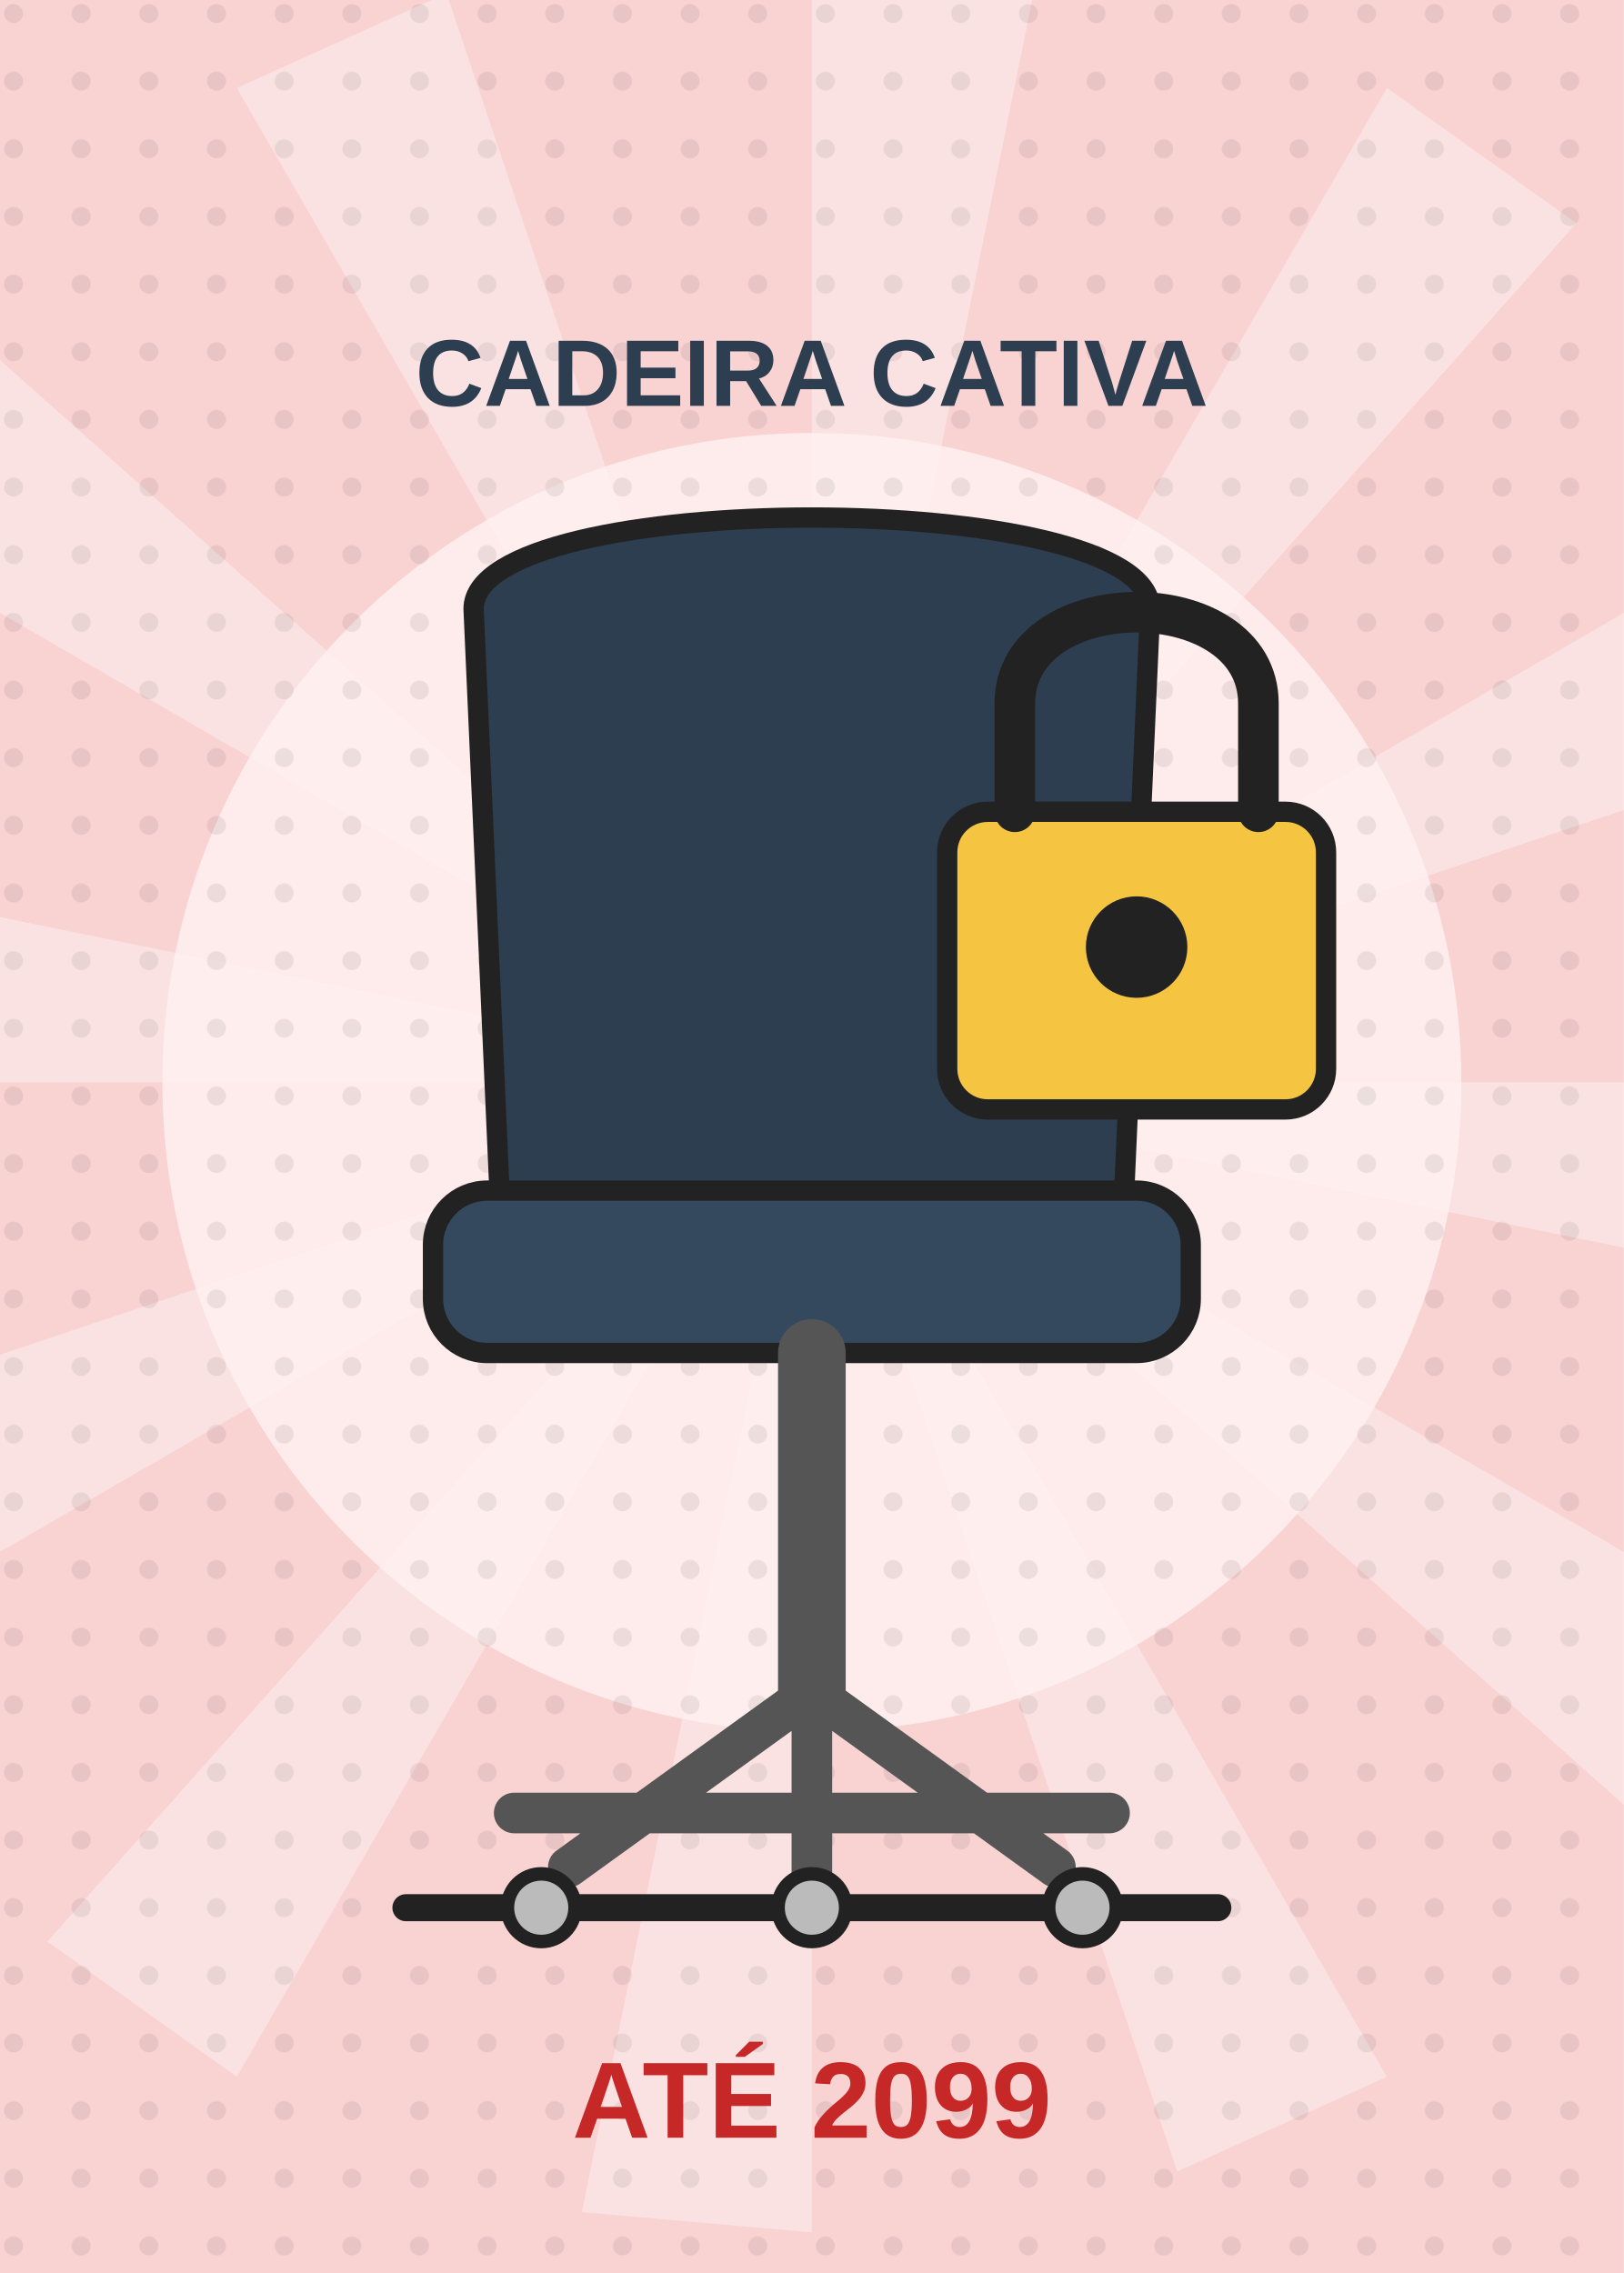
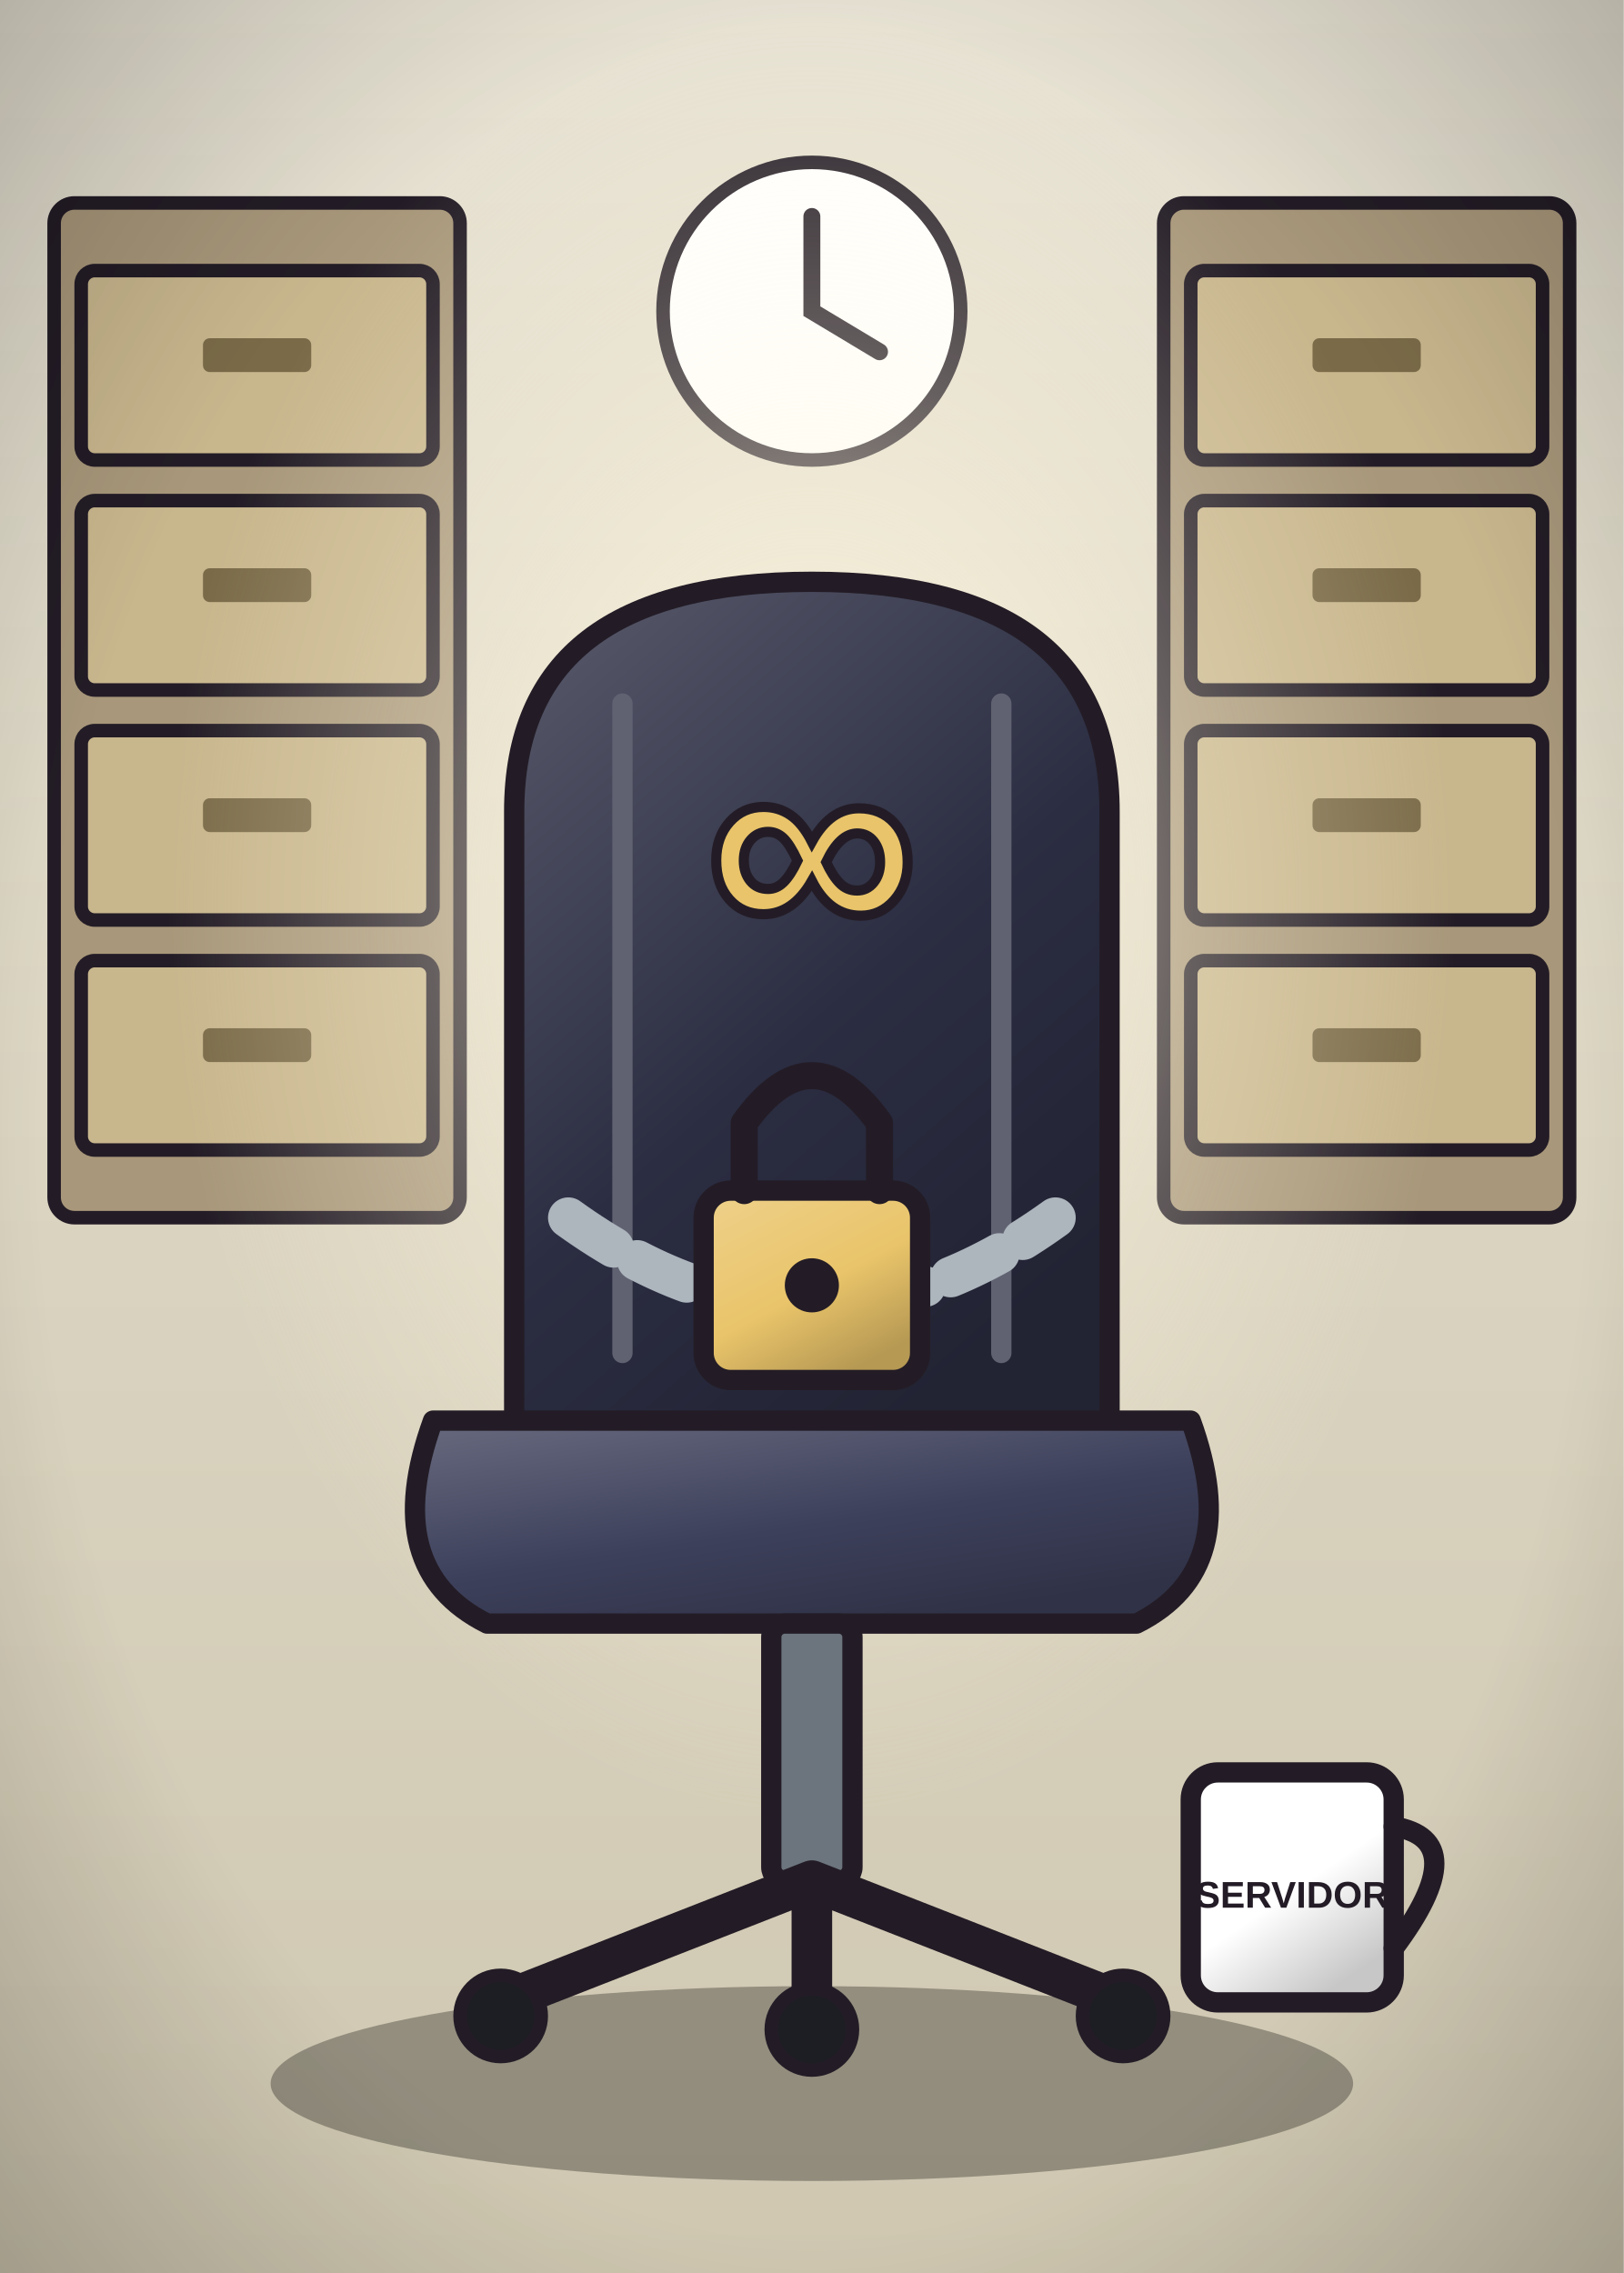
<svg xmlns="http://www.w3.org/2000/svg" viewBox="0 0 240 336" width="240" height="336">
  <defs>
-     <pattern id="dots" width="10" height="10" patternUnits="userSpaceOnUse">
-       <circle cx="2" cy="2" r="1.4" fill="#000" fill-opacity=".07" />
-     </pattern>
-     <pattern id="plaid" width="24" height="24" patternUnits="userSpaceOnUse">
-       <rect width="24" height="24" fill="#000" />
-       <rect width="24" height="8" fill="#000" fill-opacity=".6" />
-       <rect width="8" height="24" fill="#000" fill-opacity=".6" />
-       <rect x="16" width="2" height="24" fill="#fff" fill-opacity=".4" />
-     </pattern>
-     <linearGradient id="tie" x1="0" y1="0" x2="1" y2="1">
-       <stop offset="0" stop-color="#ff5e8a" />
-       <stop offset=".25" stop-color="#ffb347" />
-       <stop offset=".5" stop-color="#ffe066" />
-       <stop offset=".75" stop-color="#5fd38d" />
-       <stop offset="1" stop-color="#5a8dee" />
+     <linearGradient id="lg0" x1="0" y1="0" x2="0" y2="1">
+       <stop offset="0" stop-color="#e7e2d3" />
+       <stop offset="1" stop-color="#cfc7b0" />
+     </linearGradient>
+     <radialGradient id="glowfff8e1" cx="0.5" cy="0.4" r="0.4">
+       <stop offset="0" stop-color="#fff8e1" stop-opacity="0.9" />
+       <stop offset="0.6" stop-color="#fff8e1" stop-opacity="0.3" />
+       <stop offset="1" stop-color="#fff8e1" stop-opacity="0" />
+     </radialGradient>
+     <radialGradient id="vignette" cx="0.5" cy="0.5" r="0.8">
+       <stop offset="0.6" stop-color="#000000" stop-opacity="0" />
+       <stop offset="1" stop-color="#000000" stop-opacity="0.3" />
+     </radialGradient>
+     <linearGradient id="lit2b2d42" x1="0" y1="0" x2="0.6" y2="1">
+       <stop offset="0" stop-color="#5a5b6c" />
+       <stop offset="0.6" stop-color="#2b2d42" />
+       <stop offset="1" stop-color="#222333" />
+     </linearGradient>
+     <linearGradient id="lit3d405b" x1="0" y1="0" x2="0.6" y2="1">
+       <stop offset="0" stop-color="#686a7f" />
+       <stop offset="0.6" stop-color="#3d405b" />
+       <stop offset="1" stop-color="#303247" />
+     </linearGradient>
+     <linearGradient id="lite9c46a" x1="0" y1="0" x2="0.6" y2="1">
+       <stop offset="0" stop-color="#eed18b" />
+       <stop offset="0.6" stop-color="#e9c46a" />
+       <stop offset="1" stop-color="#b69953" />
+     </linearGradient>
+     <linearGradient id="litffffff" x1="0" y1="0" x2="0.6" y2="1">
+       <stop offset="0" stop-color="#ffffff" />
+       <stop offset="0.6" stop-color="#ffffff" />
+       <stop offset="1" stop-color="#c7c7c7" />
    </linearGradient>
  </defs>
-   <rect width="240" height="336" fill="#f9d2d2" />
-   <path d="M120,160 L290,160 L287,194 Z" fill="#fff" fill-opacity=".35" />
-   <path d="M120,160 L267,245 L247,273 Z" fill="#fff" fill-opacity=".35" />
-   <path d="M120,160 L205,307 L174,321 Z" fill="#fff" fill-opacity=".35" />
-   <path d="M120,160 L120,330 L86,327 Z" fill="#fff" fill-opacity=".35" />
-   <path d="M120,160 L35,307 L7,287 Z" fill="#fff" fill-opacity=".35" />
-   <path d="M120,160 L-27,245 L-41,214 Z" fill="#fff" fill-opacity=".35" />
-   <path d="M120,160 L-50,160 L-47,126 Z" fill="#fff" fill-opacity=".35" />
-   <path d="M120,160 L-27,75 L-7,47 Z" fill="#fff" fill-opacity=".35" />
-   <path d="M120,160 L35,13 L66,-1 Z" fill="#fff" fill-opacity=".35" />
-   <path d="M120,160 L120,-10 L154,-7 Z" fill="#fff" fill-opacity=".35" />
-   <path d="M120,160 L205,13 L233,33 Z" fill="#fff" fill-opacity=".35" />
-   <path d="M120,160 L267,75 L281,106 Z" fill="#fff" fill-opacity=".35" />
-   <circle cx="120" cy="160" r="96" fill="#fff0f0" fill-opacity=".85" />
-   <rect width="240" height="336" fill="url(#dots)" />
-   <g stroke="#222" stroke-width="3" stroke-linejoin="round" stroke-linecap="round">
-     <path d="M70,90 C70,72 170,72 170,90 L166,180 L74,180 Z" fill="#2c3e50" />
-     <rect x="64" y="176" width="112" height="24" rx="8" fill="#34495e" />
-     <path d="M120,200 L120,250" stroke-width="10" stroke="#555" />
-     <path d="M76,268 L164,268 M120,250 L84,276 M120,250 L156,276 M120,250 L120,280" stroke-width="6" stroke="#555" />
-     <path d="M60,282 L180,282" stroke-width="4" />
-     <circle cx="80" cy="282" r="5" fill="#bbb" stroke-width="2" />
-     <circle cx="120" cy="282" r="5" fill="#bbb" stroke-width="2" />
-     <circle cx="160" cy="282" r="5" fill="#bbb" stroke-width="2" />
-     <rect x="140" y="120" width="56" height="44" rx="6" fill="#f5c542" />
-     <path d="M150,120 L150,104 C150,86 186,86 186,104 L186,120" fill="none" stroke-width="6" />
-     <circle cx="168" cy="140" r="6" fill="#222" />
-     <text x="120" y="60" font-size="14" fill="#2c3e50" stroke="none" text-anchor="middle" font-family="Arial, Helvetica, sans-serif" font-weight="bold">CADEIRA CATIVA</text>
-     <text x="120" y="316" font-size="16" fill="#c62828" stroke="none" text-anchor="middle" font-family="Arial, Helvetica, sans-serif" font-weight="bold">ATÉ 2099</text>
-   </g>
+   <rect x="0" y="0" width="240" height="336" fill="url(#lg0)" stroke-linejoin="round" />
+   <rect x="8" y="30" width="60" height="150" rx="3" fill="#a8977a" stroke="#231c26" stroke-width="2" stroke-linejoin="round" />
+   <rect x="172" y="30" width="60" height="150" rx="3" fill="#a8977a" stroke="#231c26" stroke-width="2" stroke-linejoin="round" />
+   <rect x="12" y="40" width="52" height="28" rx="2" fill="#c8b68d" stroke="#231c26" stroke-width="2" stroke-linejoin="round" />
+   <rect x="30" y="50" width="16" height="5" rx="1" fill="#7a6a48" stroke-linejoin="round" />
+   <rect x="12" y="74" width="52" height="28" rx="2" fill="#c8b68d" stroke="#231c26" stroke-width="2" stroke-linejoin="round" />
+   <rect x="30" y="84" width="16" height="5" rx="1" fill="#7a6a48" stroke-linejoin="round" />
+   <rect x="12" y="108" width="52" height="28" rx="2" fill="#c8b68d" stroke="#231c26" stroke-width="2" stroke-linejoin="round" />
+   <rect x="30" y="118" width="16" height="5" rx="1" fill="#7a6a48" stroke-linejoin="round" />
+   <rect x="12" y="142" width="52" height="28" rx="2" fill="#c8b68d" stroke="#231c26" stroke-width="2" stroke-linejoin="round" />
+   <rect x="30" y="152" width="16" height="5" rx="1" fill="#7a6a48" stroke-linejoin="round" />
+   <rect x="176" y="40" width="52" height="28" rx="2" fill="#c8b68d" stroke="#231c26" stroke-width="2" stroke-linejoin="round" />
+   <rect x="194" y="50" width="16" height="5" rx="1" fill="#7a6a48" stroke-linejoin="round" />
+   <rect x="176" y="74" width="52" height="28" rx="2" fill="#c8b68d" stroke="#231c26" stroke-width="2" stroke-linejoin="round" />
+   <rect x="194" y="84" width="16" height="5" rx="1" fill="#7a6a48" stroke-linejoin="round" />
+   <rect x="176" y="108" width="52" height="28" rx="2" fill="#c8b68d" stroke="#231c26" stroke-width="2" stroke-linejoin="round" />
+   <rect x="194" y="118" width="16" height="5" rx="1" fill="#7a6a48" stroke-linejoin="round" />
+   <rect x="176" y="142" width="52" height="28" rx="2" fill="#c8b68d" stroke="#231c26" stroke-width="2" stroke-linejoin="round" />
+   <rect x="194" y="152" width="16" height="5" rx="1" fill="#7a6a48" stroke-linejoin="round" />
+   <circle cx="120" cy="46" r="22" fill="#ffffff" stroke="#231c26" stroke-width="2" />
+   <path d="M120,32 V46 L130,52" stroke="#231c26" stroke-width="2.5" fill="none" stroke-linecap="round" />
+   <rect x="0" y="0" width="240" height="336" fill="url(#glowfff8e1)" stroke-linejoin="round" />
+   <rect x="0" y="0" width="240" height="336" fill="url(#vignette)" stroke-linejoin="round" />
+   <ellipse cx="120" cy="308" rx="80" ry="14.4" fill="#000000" fill-opacity="0.3" />
+   <path d="M76,120 Q76,86 120,86 Q164,86 164,120 V214 H76 Z" fill="url(#lit2b2d42)" stroke="#231c26" stroke-width="3" stroke-linejoin="round" stroke-linecap="round" />
+   <path d="M92,104 V200 M148,104 V200" fill="none" stroke="#606271" stroke-width="3" stroke-linecap="round" stroke-linejoin="round" />
+   <path d="M64,210 H176 Q184,232 168,240 H72 Q56,232 64,210 Z" fill="url(#lit3d405b)" stroke="#231c26" stroke-width="3" stroke-linejoin="round" stroke-linecap="round" />
+   <rect x="114" y="240" width="12" height="38" rx="2" fill="#6c757d" stroke="#231c26" stroke-width="3" stroke-linejoin="round" />
+   <path d="M74,296 L120,278 L166,296 M120,278 V298" fill="none" stroke="#231c26" stroke-width="6" stroke-linecap="round" stroke-linejoin="round" />
+   <circle cx="74" cy="298" r="6" fill="#1d1d24" stroke="#231c26" stroke-width="2" />
+   <circle cx="166" cy="298" r="6" fill="#1d1d24" stroke="#231c26" stroke-width="2" />
+   <circle cx="120" cy="300" r="6" fill="#1d1d24" stroke="#231c26" stroke-width="2" />
+   <path d="M84,180 Q120,206 156,180" fill="none" stroke="#adb5bd" stroke-width="6" stroke-linecap="round" stroke-linejoin="round" stroke-dasharray="8 4" />
+   <rect x="104" y="176" width="32" height="28" rx="4" fill="url(#lite9c46a)" stroke="#231c26" stroke-width="3" stroke-linejoin="round" />
+   <path d="M110,176 V166 Q120,152 130,166 V176" fill="none" stroke="#231c26" stroke-width="4" stroke-linecap="round" stroke-linejoin="round" />
+   <circle cx="120" cy="190" r="4" fill="#231c26" />
+   <text x="120" y="140" font-size="44" fill="#e9c46a" font-family="Arial, Helvetica, sans-serif" font-weight="bold" text-anchor="middle" stroke="#231c26" stroke-width="1.5">∞</text>
+   <rect x="176" y="262" width="30" height="34" rx="4" fill="url(#litffffff)" stroke="#231c26" stroke-width="3" stroke-linejoin="round" />
+   <path d="M206,270 q12,2 0,18" fill="none" stroke="#231c26" stroke-width="3" stroke-linecap="round" stroke-linejoin="round" />
+   <text x="191" y="282" font-size="5.5" fill="#231c26" font-family="Arial, Helvetica, sans-serif" font-weight="bold" text-anchor="middle">SERVIDOR</text>
</svg>
